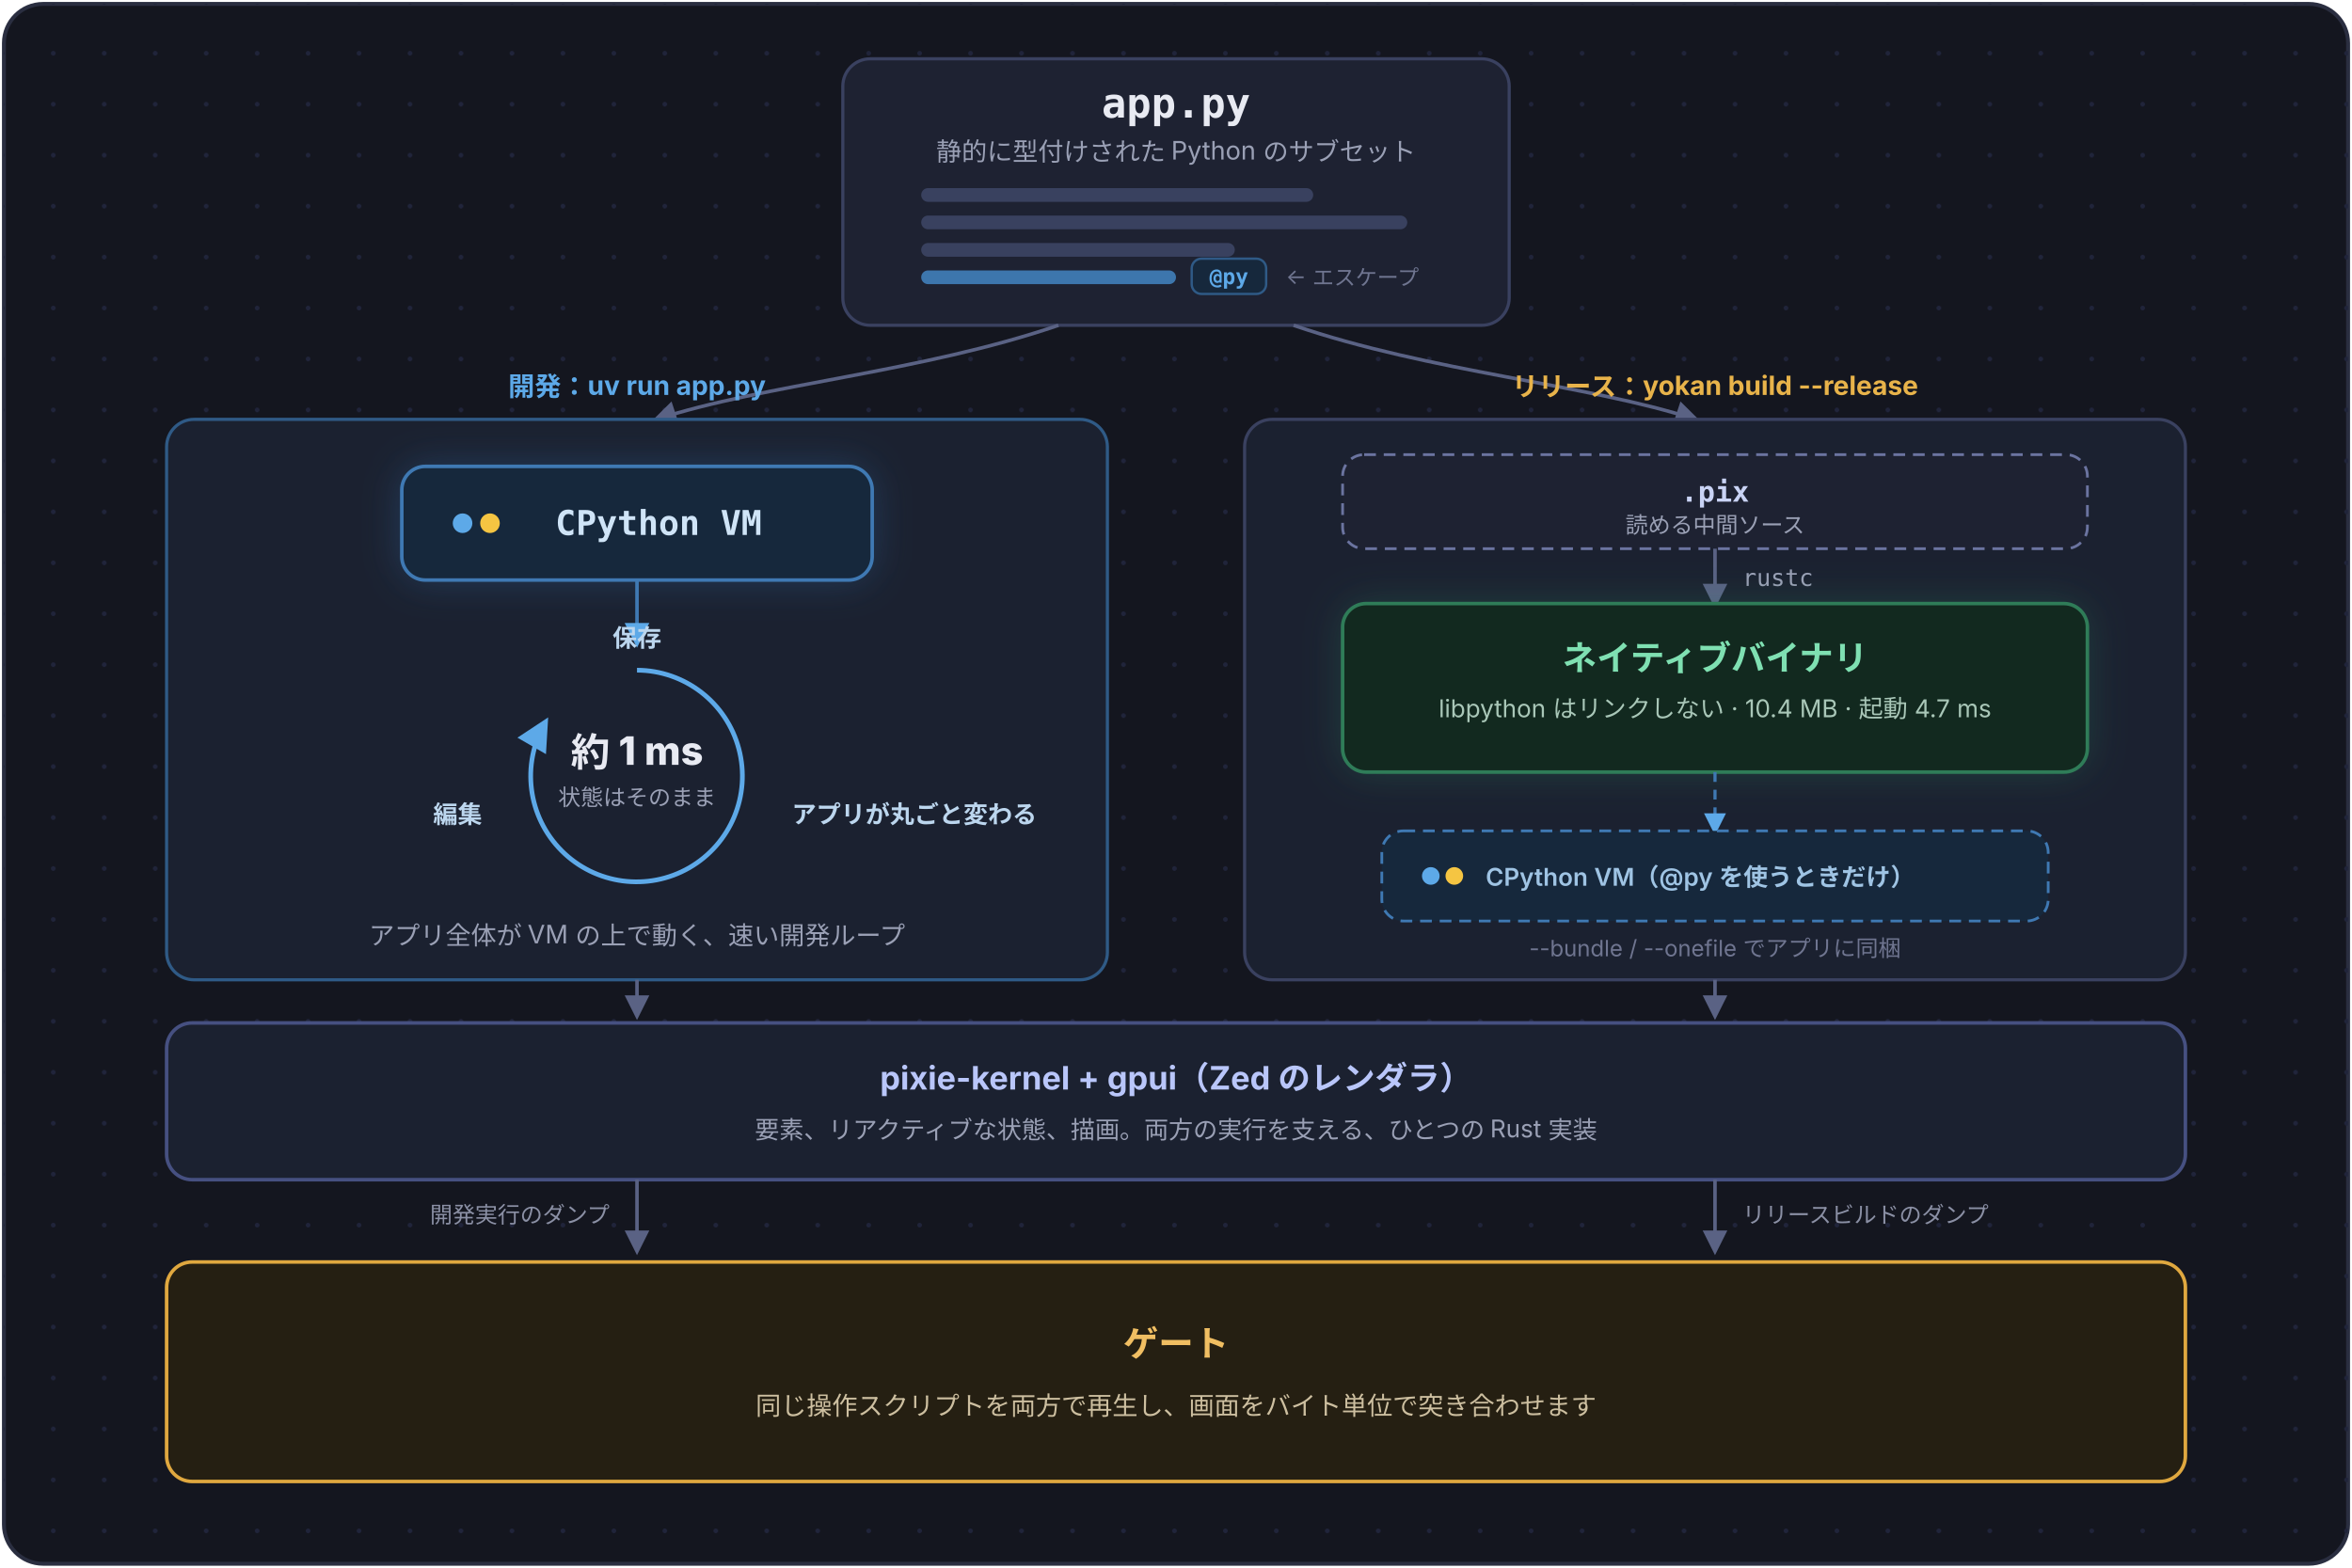
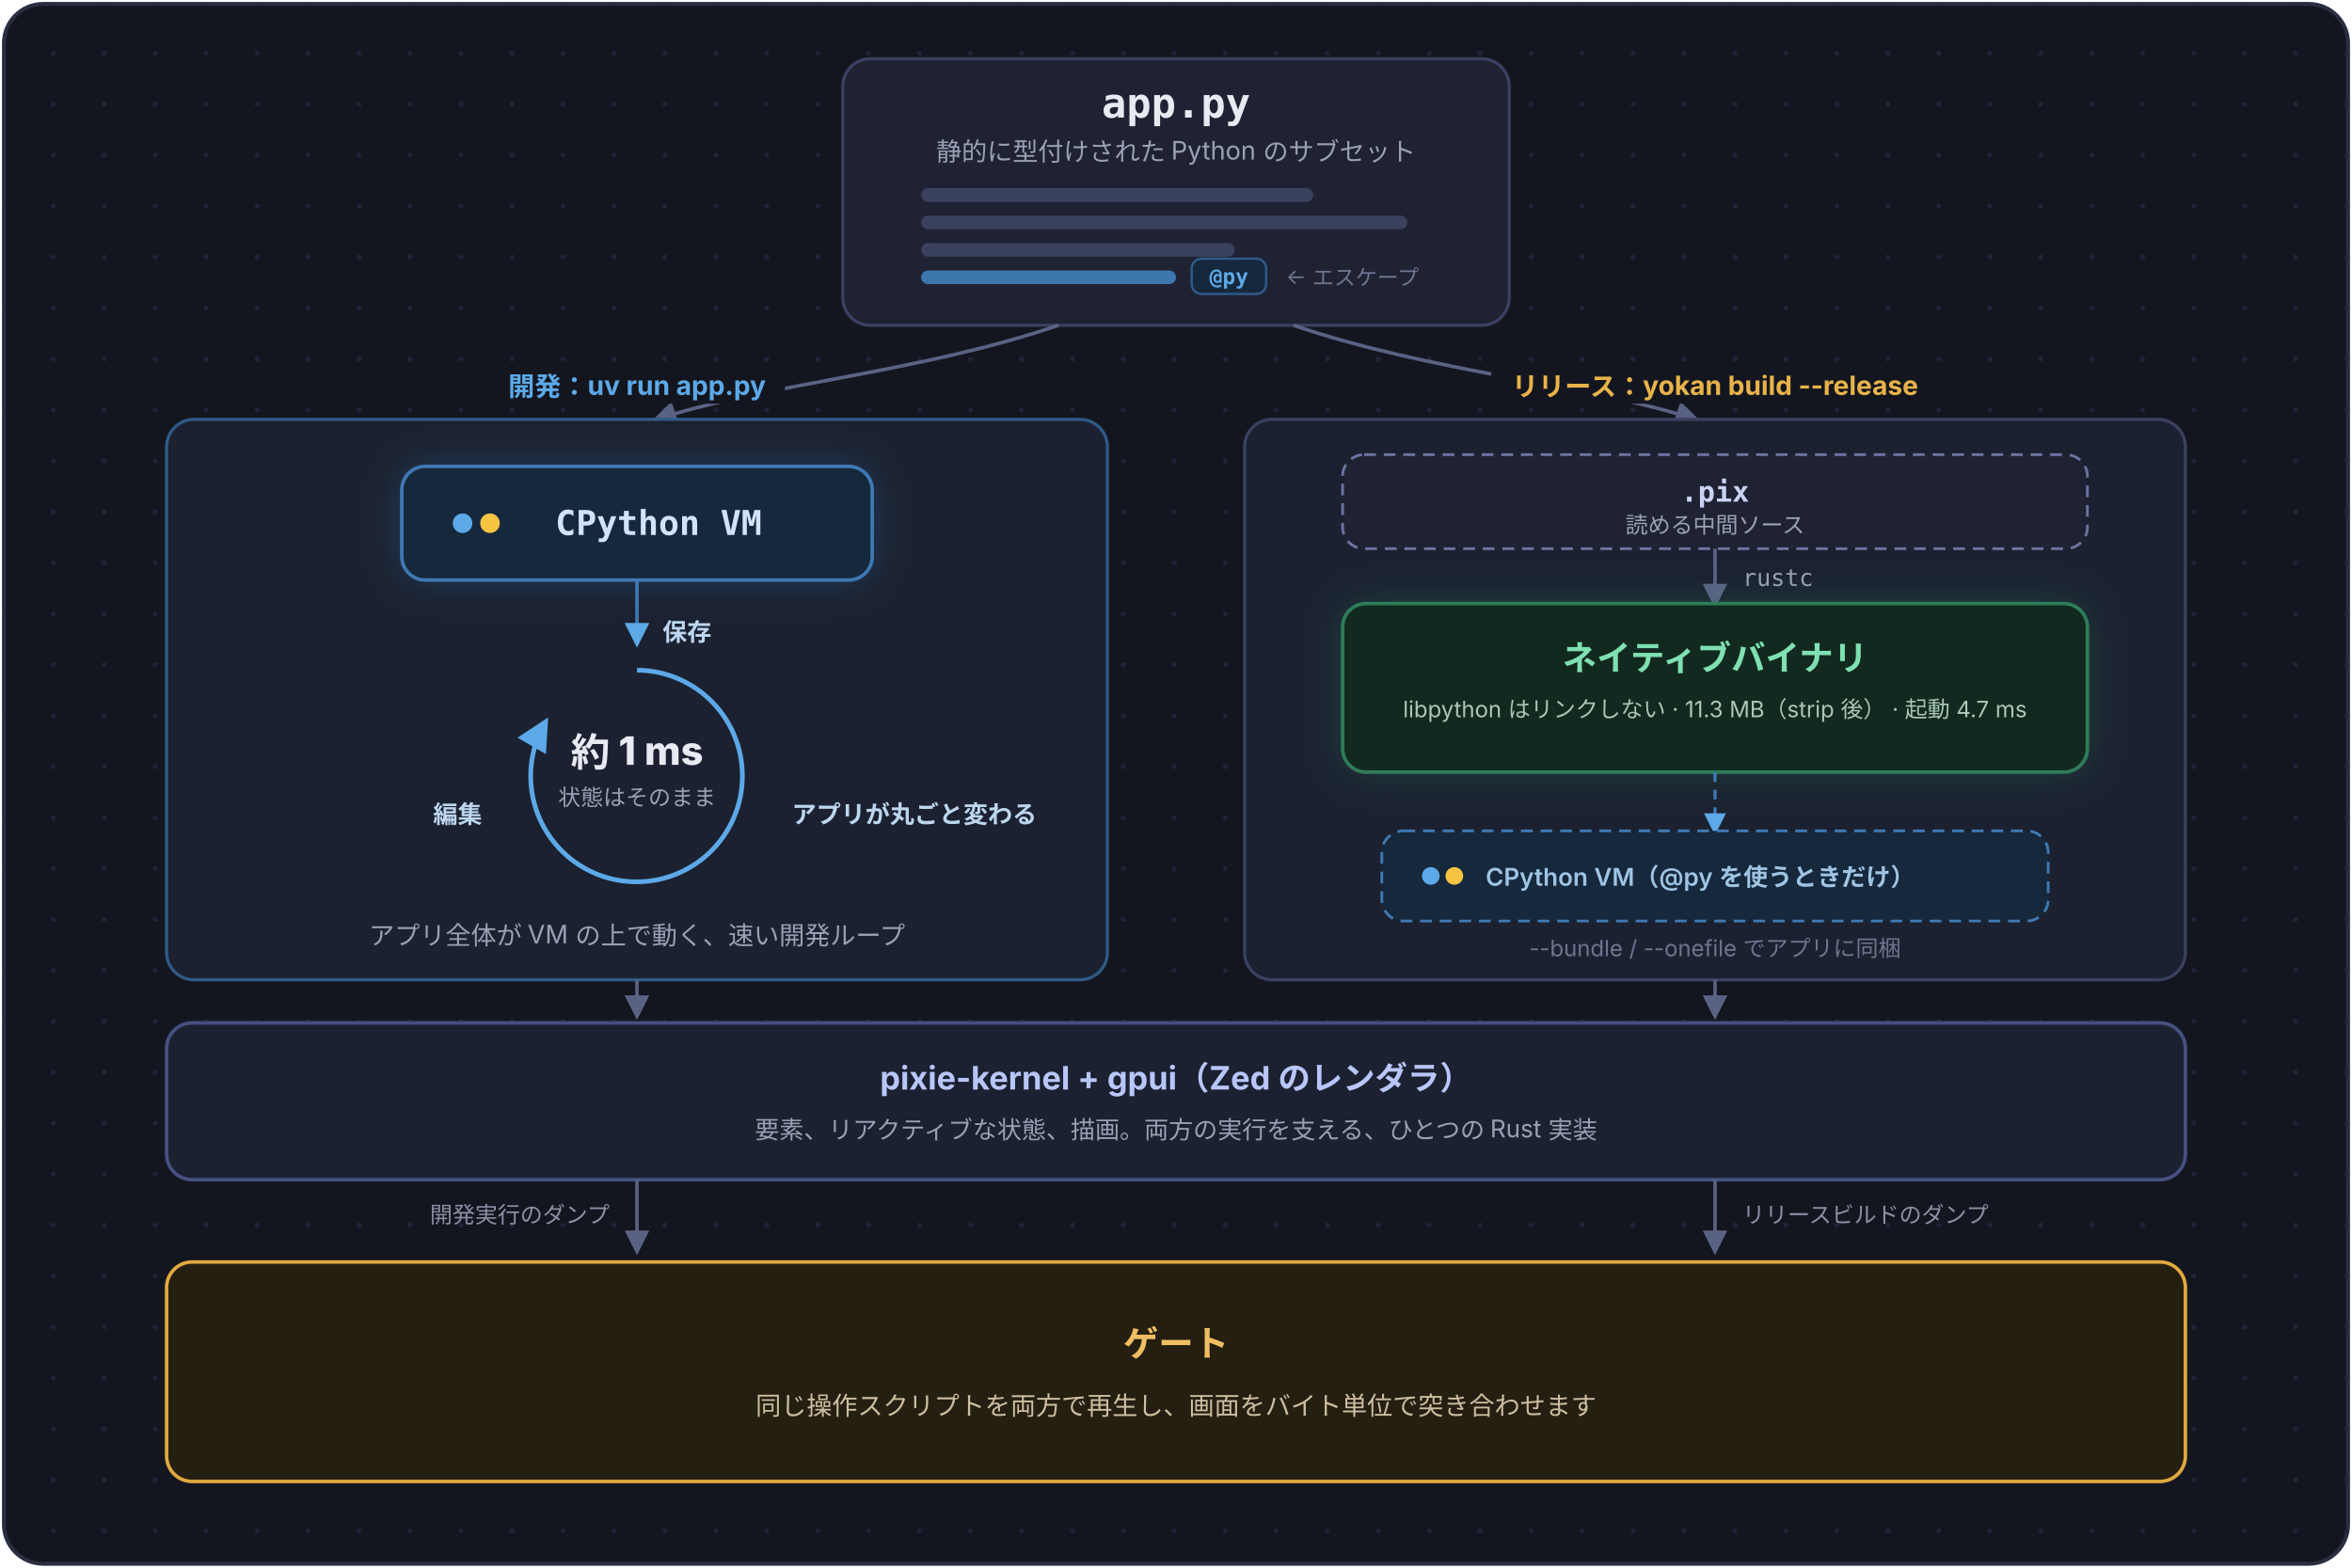
<svg xmlns="http://www.w3.org/2000/svg" viewBox="0 0 1200 800" font-family="'Hiragino Sans','Noto Sans JP',system-ui,-apple-system,sans-serif">
  <defs>
    <marker id="ar" viewBox="0 0 10 10" refX="8" refY="5" markerWidth="7" markerHeight="7" orient="auto-start-reverse">
      <path d="M0 0 L10 5 L0 10 z" fill="#5a6284" />
    </marker>
    <marker id="arB" viewBox="0 0 10 10" refX="8" refY="5" markerWidth="7" markerHeight="7" orient="auto-start-reverse">
      <path d="M0 0 L10 5 L0 10 z" fill="#5da9e8" />
    </marker>
    <pattern id="dots" width="26" height="26" patternUnits="userSpaceOnUse">
      <circle cx="1.2" cy="1.2" r="1.2" fill="#20243a" />
    </pattern>
    <filter id="glow" x="-60%" y="-60%" width="220%" height="220%">
      <feGaussianBlur stdDeviation="10" />
    </filter>
  </defs>
  <rect x="2" y="2" width="1196" height="796" rx="20" fill="#14161f" stroke="#2a2e40" stroke-width="2" />
  <rect x="2" y="2" width="1196" height="796" rx="20" fill="url(#dots)" />
  <rect x="430" y="30" width="340" height="136" rx="14" fill="#1e2232" stroke="#3a4160" stroke-width="1.6" />
  <text x="600" y="60" text-anchor="middle" font-size="21" font-weight="700" fill="#e8eaf2" font-family="ui-monospace,'SF Mono',Menlo,monospace">app.py</text>
  <text x="600" y="82" text-anchor="middle" font-size="13" fill="#9aa0b5">静的に型付けされた Python のサブセット</text>
  <rect x="470" y="96" width="200" height="7" rx="3.5" fill="#39415f" />
  <rect x="470" y="110" width="248" height="7" rx="3.5" fill="#39415f" />
  <rect x="470" y="124" width="160" height="7" rx="3.5" fill="#39415f" />
  <rect x="470" y="138" width="130" height="7" rx="3.5" fill="#3d76ad" />
  <rect x="608" y="132" width="38" height="18" rx="5" fill="#16283c" stroke="#2f5a86" stroke-width="1.2" />
  <text x="627" y="145" text-anchor="middle" font-size="11" font-weight="700" fill="#5da9e8" font-family="ui-monospace,'SF Mono',Menlo,monospace">@py</text>
  <text x="656" y="145" font-size="11" fill="#6f7590">← エスケープ</text>
  <path d="M540 166 C 470 190, 390 196, 335 214" fill="none" stroke="#5a6284" stroke-width="1.8" marker-end="url(#ar)" />
  <path d="M660 166 C 730 190, 810 196, 865 214" fill="none" stroke="#5a6284" stroke-width="1.8" marker-end="url(#ar)" />
+   <rect x="249.4" y="190" width="151.1" height="16" fill="#14161f" />
  <text x="325" y="202" text-anchor="middle" font-size="13.5" fill="#5da9e8" font-weight="700">開発：uv run app.py</text>
+   <rect x="760.8" y="190" width="228.4" height="16" fill="#14161f" />
  <text x="875" y="202" text-anchor="middle" font-size="13.5" fill="#e8b34a" font-weight="700">リリース：yokan build --release</text>
  <rect x="85" y="214" width="480" height="286" rx="14" fill="#1b2130" stroke="#2f5a86" stroke-width="1.6" />
  <rect x="205" y="238" width="240" height="58" rx="12" fill="#2f6fae" opacity="0.35" filter="url(#glow)" />
  <rect x="205" y="238" width="240" height="58" rx="12" fill="#16283c" stroke="#3f79b3" stroke-width="1.8" />
  <circle cx="236" cy="267" r="5" fill="#5da9e8" />
  <circle cx="250" cy="267" r="5" fill="#f5c542" />
  <text x="336" y="273" text-anchor="middle" font-size="17.5" font-weight="700" fill="#cfe4f7" font-family="ui-monospace,'SF Mono',Menlo,monospace">CPython VM</text>
  <path d="M325 296 L325 328" fill="none" stroke="#3f79b3" stroke-width="1.8" marker-end="url(#arB)" />
  <path d="M 325 342 A 54 54 0 1 1 278 369" fill="none" stroke="#5da9e8" stroke-width="2.4" marker-end="url(#arB)" />
  <text x="325" y="391" text-anchor="middle" font-size="20" font-weight="800" fill="#e8eaf2">約 1 ms</text>
  <text x="325" y="411" text-anchor="middle" font-size="11.5" fill="#9aa0b5">状態はそのまま</text>
-   <text x="325" y="330" text-anchor="middle" font-size="12.5" font-weight="600" fill="#bcd6ee">保存</text>
+   <text x="338" y="327" text-anchor="start" font-size="12.5" font-weight="600" fill="#bcd6ee">保存</text>
  <text x="404" y="420" text-anchor="start" font-size="12.5" font-weight="600" fill="#bcd6ee">アプリが丸ごと変わる</text>
  <text x="246" y="420" text-anchor="end" font-size="12.5" font-weight="600" fill="#bcd6ee">編集</text>
  <text x="325" y="482" text-anchor="middle" font-size="13" fill="#9aa0b5">アプリ全体が VM の上で動く、速い開発ループ</text>
  <rect x="635" y="214" width="480" height="286" rx="14" fill="#1b2130" stroke="#3a4160" stroke-width="1.6" />
  <rect x="685" y="232" width="380" height="48" rx="11" fill="#1e2232" stroke="#6b74a0" stroke-width="1.4" stroke-dasharray="6 4" />
  <text x="875" y="256" text-anchor="middle" font-size="14.5" font-weight="600" fill="#c9d3f5" font-family="ui-monospace,'SF Mono',Menlo,monospace">.pix</text>
  <text x="875" y="272" text-anchor="middle" font-size="11.5" fill="#9aa0b5">読める中間ソース</text>
  <path d="M875 280 L875 308" fill="none" stroke="#5a6284" stroke-width="1.8" marker-end="url(#ar)" />
  <text x="889" y="299" text-anchor="start" font-size="12" fill="#9aa0b5" font-family="ui-monospace,'SF Mono',Menlo,monospace">rustc</text>
  <rect x="685" y="308" width="380" height="86" rx="12" fill="#2a8f63" opacity="0.28" filter="url(#glow)" />
  <rect x="685" y="308" width="380" height="86" rx="12" fill="#12291f" stroke="#2f7c58" stroke-width="1.8" />
  <text x="875" y="342" text-anchor="middle" font-size="17.5" font-weight="700" fill="#7fe0b2">ネイティブバイナリ</text>
-   <text x="875" y="366" text-anchor="middle" font-size="12.5" fill="#a9c7b8">libpython はリンクしない · 10.4 MB · 起動 4.7 ms</text>
+   <text x="875" y="366" text-anchor="middle" font-size="11.5" fill="#a9c7b8">libpython はリンクしない · 11.3 MB（strip 後） · 起動 4.7 ms</text>
  <path d="M875 394 L875 424" fill="none" stroke="#3f79b3" stroke-width="1.6" stroke-dasharray="5 4" marker-end="url(#arB)" />
  <rect x="705" y="424" width="340" height="46" rx="11" fill="#16283c" stroke="#3f79b3" stroke-width="1.4" stroke-dasharray="6 4" />
  <circle cx="730" cy="447" r="4.5" fill="#5da9e8" />
  <circle cx="742" cy="447" r="4.5" fill="#f5c542" />
  <text x="758" y="452" text-anchor="start" font-size="12.5" font-weight="600" fill="#9fc4e4">CPython VM（@py を使うときだけ）</text>
  <text x="875" y="488" text-anchor="middle" font-size="11.5" fill="#6f7590">--bundle / --onefile でアプリに同梱</text>
  <path d="M325 500 L325 518" fill="none" stroke="#5a6284" stroke-width="1.8" marker-end="url(#ar)" />
  <path d="M875 500 L875 518" fill="none" stroke="#5a6284" stroke-width="1.8" marker-end="url(#ar)" />
  <rect x="85" y="522" width="1030" height="80" rx="13" fill="#1b2130" stroke="#465081" stroke-width="1.8" />
  <text x="600" y="556" text-anchor="middle" font-size="16.5" font-weight="700" fill="#b9c6fa">pixie-kernel + gpui（Zed のレンダラ）</text>
  <text x="600" y="581" text-anchor="middle" font-size="12.5" fill="#9aa0b5">要素、リアクティブな状態、描画。両方の実行を支える、ひとつの Rust 実装</text>
  <path d="M325 602 L325 638" fill="none" stroke="#5a6284" stroke-width="1.8" marker-end="url(#ar)" />
  <path d="M875 602 L875 638" fill="none" stroke="#5a6284" stroke-width="1.8" marker-end="url(#ar)" />
  <text x="311" y="624" text-anchor="end" font-size="11.5" fill="#8b90a5">開発実行のダンプ</text>
  <text x="889" y="624" text-anchor="start" font-size="11.5" fill="#8b90a5">リリースビルドのダンプ</text>
  <rect x="85" y="644" width="1030" height="112" rx="13" fill="#251f12" stroke="#e0a83f" stroke-width="1.8" />
  <text x="600" y="692" text-anchor="middle" font-size="18" font-weight="800" fill="#f0be62">ゲート</text>
  <text x="600" y="722" text-anchor="middle" font-size="13" fill="#cdbfa0">同じ操作スクリプトを両方で再生し、画面をバイト単位で突き合わせます</text>
</svg>
